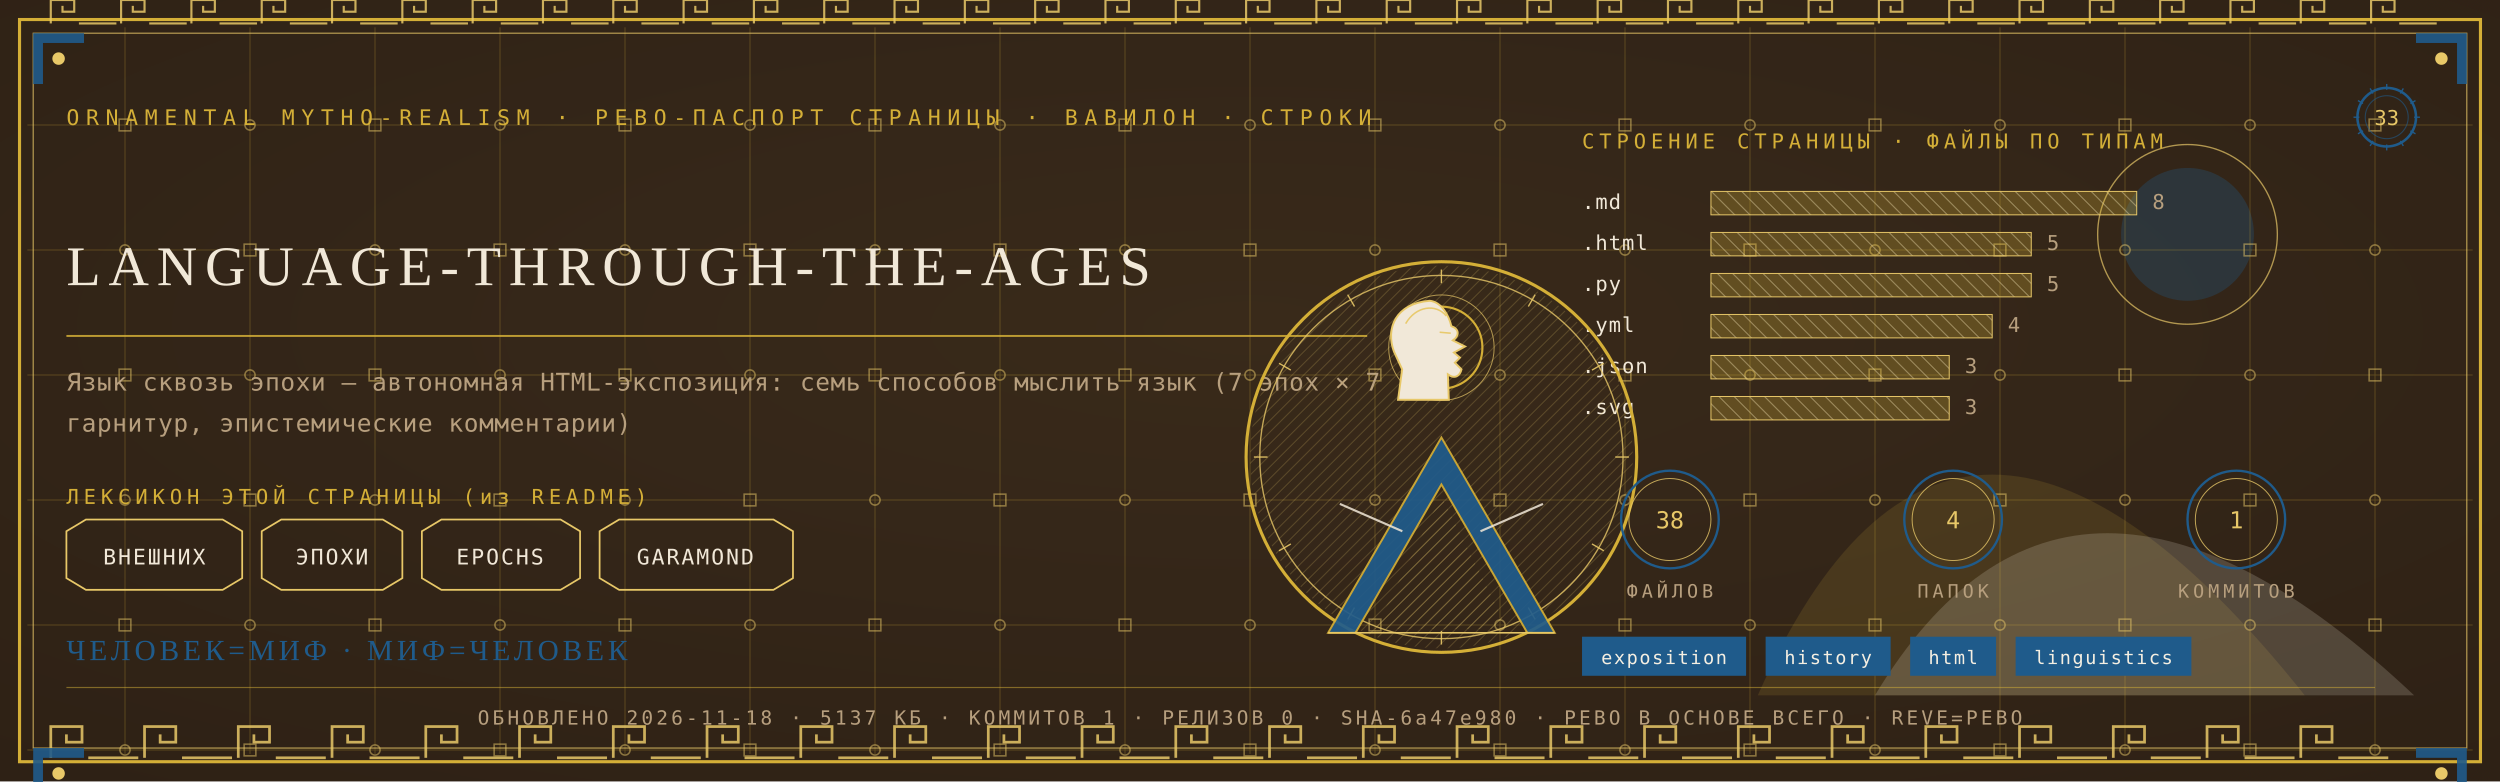
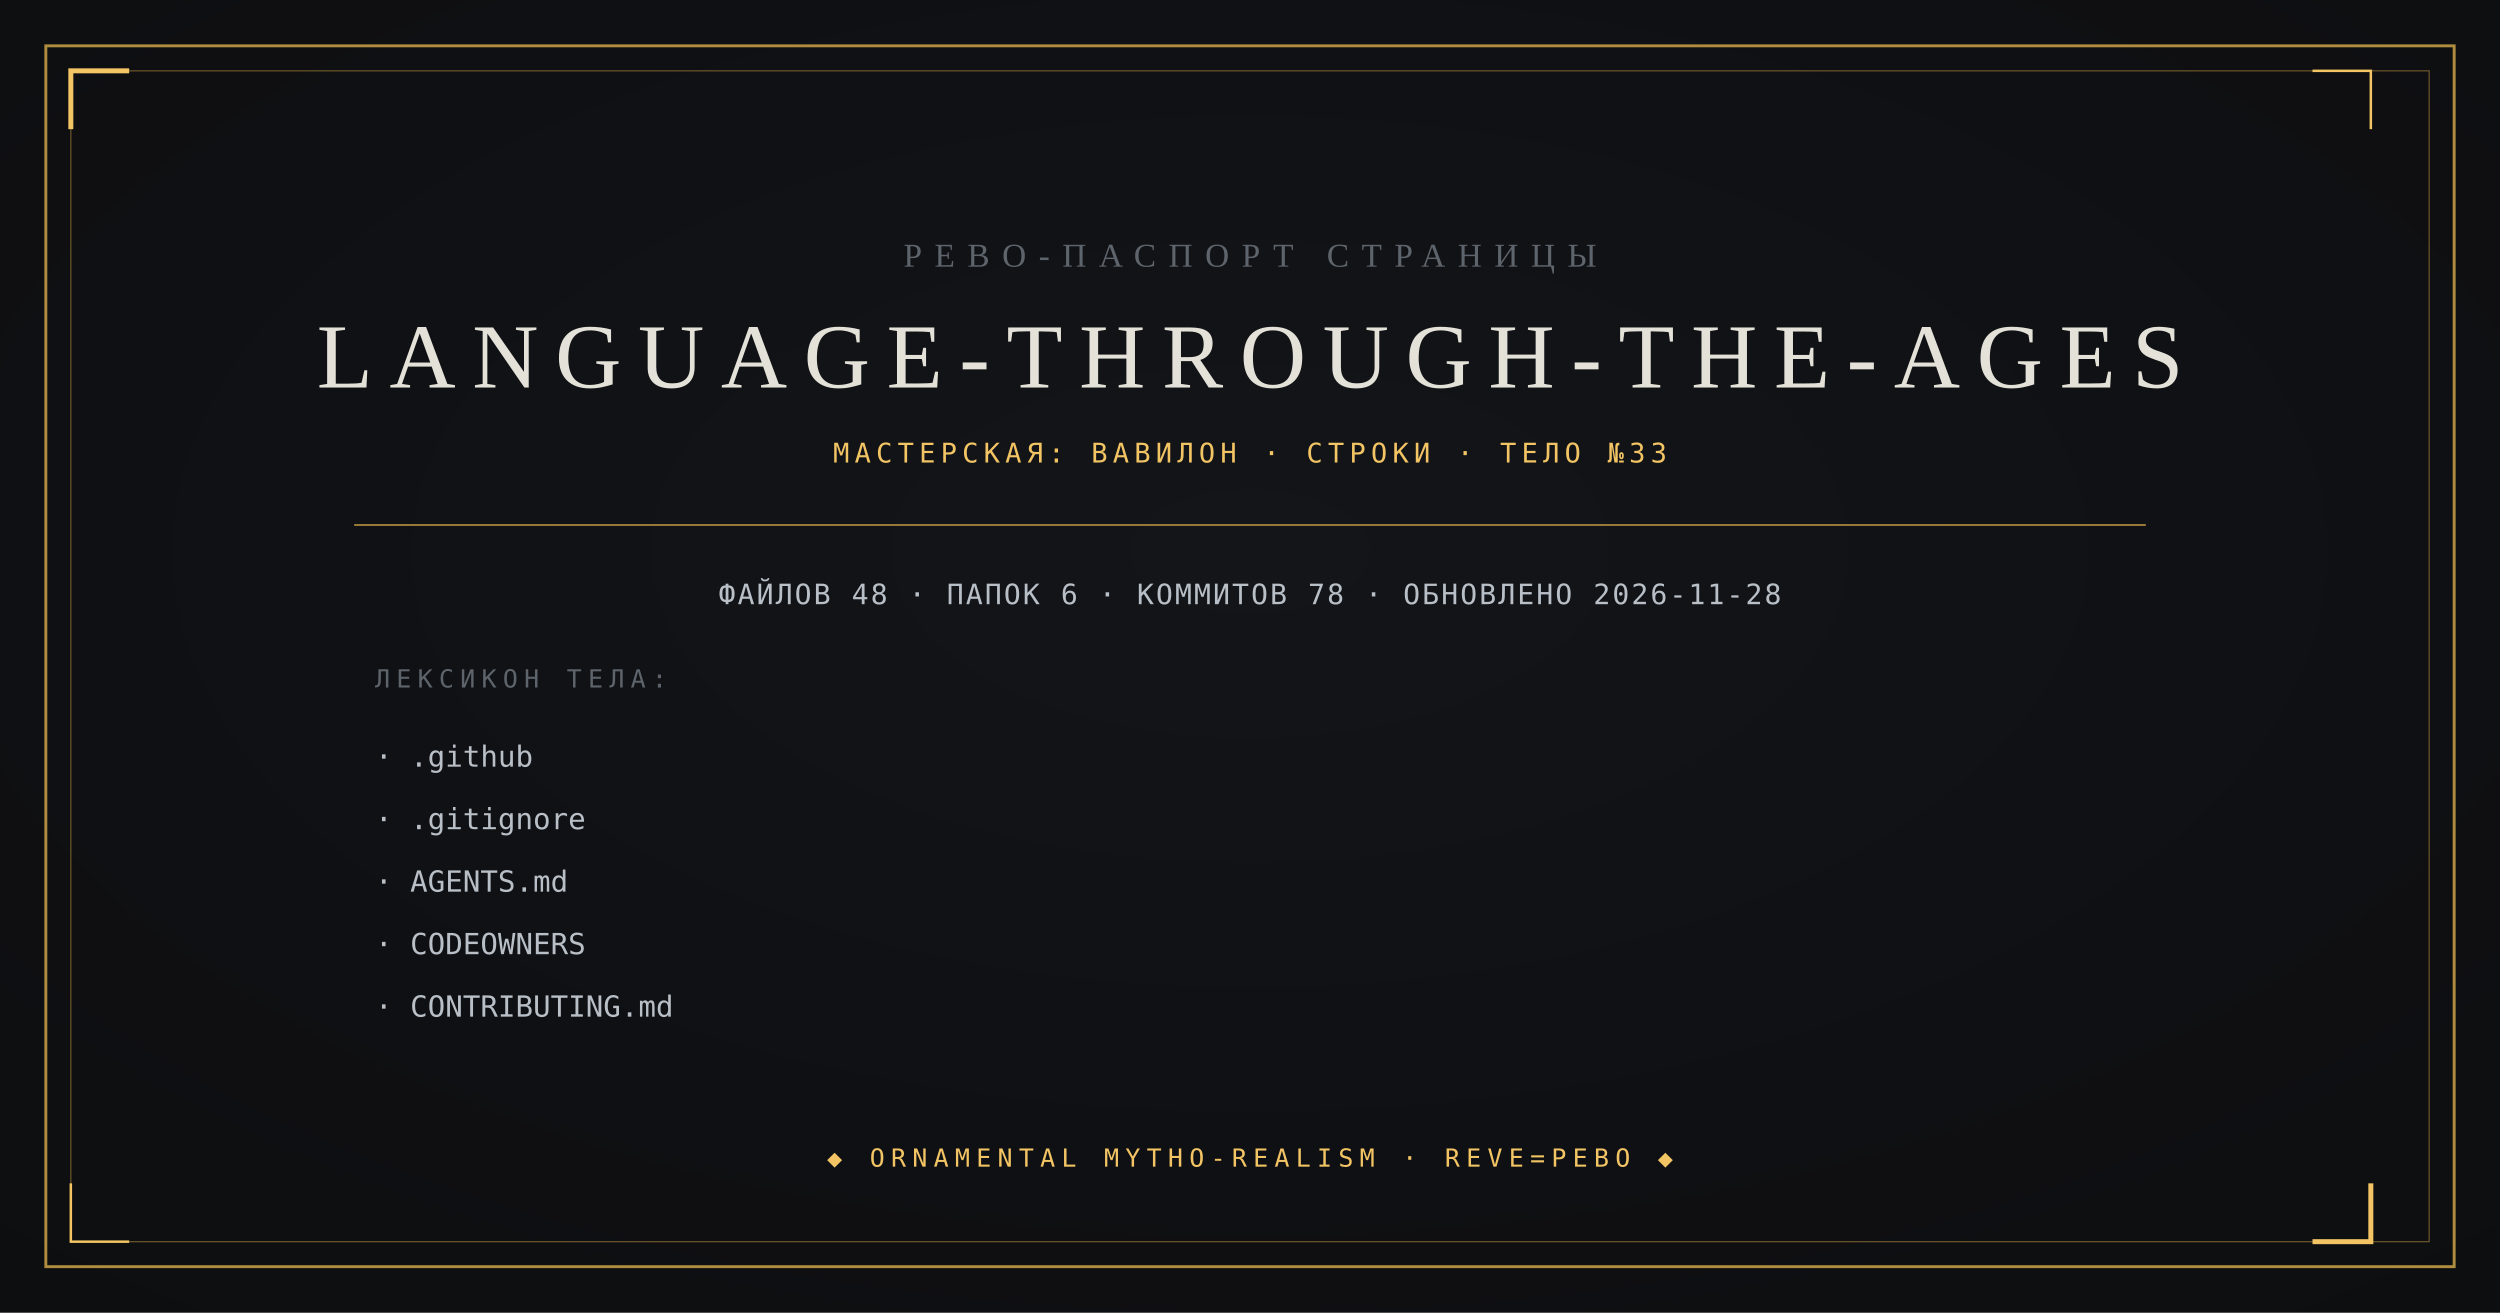
- <svg xmlns="http://www.w3.org/2000/svg" viewBox="0 0 1280 400" width="1280" height="400">
-   <defs>
-     <radialGradient id="rp33" cx="0.5" cy="0.42" r="1.1">
-       <stop offset="0" stop-color="#3A2A1B" />
-       <stop offset="1" stop-color="#2A1D12" />
-     </radialGradient>
-     <pattern id="hatchm" width="4.2" height="4.2" patternUnits="userSpaceOnUse" patternTransform="rotate(45)">
-       <rect width="4.2" height="4.2" fill="none" />
-       <line x1="0" y1="0" x2="0" y2="4.2" stroke="#E8C868" stroke-width="0.5" />
-     </pattern>
-     <pattern id="hatchv" width="5.5" height="5.5" patternUnits="userSpaceOnUse" patternTransform="rotate(-45)">
-       <rect width="5.5" height="5.5" fill="none" />
-       <line x1="0" y1="0" x2="0" y2="5.5" stroke="#F1E8D8" stroke-width="0.5" />
-     </pattern>
-   </defs>
-   <rect width="1280" height="400" fill="#2A1D12" />
-   <rect width="1280" height="400" fill="url(#rp33)" opacity="0.94" />
-   <path d="M 900 356 Q 1000 130 1180 356 Z" fill="#D4AF37" opacity="0.14" />
-   <path d="M 960 356 Q 1060 190 1236 356 Z" fill="#F1E8D8" opacity="0.18" />
-   <circle cx="1120" cy="120" r="34" fill="#1F5B8B" opacity="0.30" />
-   <circle cx="1120" cy="120" r="46" fill="none" stroke="#E8C868" stroke-width="0.7" opacity="0.7" />
-   <g stroke="#D4AF37" stroke-width="0.45" opacity="0.30">
-     <line x1="64" y1="14" x2="64" y2="386" />
-     <line x1="128" y1="14" x2="128" y2="386" />
-     <line x1="192" y1="14" x2="192" y2="386" />
-     <line x1="256" y1="14" x2="256" y2="386" />
-     <line x1="320" y1="14" x2="320" y2="386" />
-     <line x1="384" y1="14" x2="384" y2="386" />
-     <line x1="448" y1="14" x2="448" y2="386" />
-     <line x1="512" y1="14" x2="512" y2="386" />
-     <line x1="576" y1="14" x2="576" y2="386" />
-     <line x1="640" y1="14" x2="640" y2="386" />
-     <line x1="704" y1="14" x2="704" y2="386" />
-     <line x1="768" y1="14" x2="768" y2="386" />
-     <line x1="832" y1="14" x2="832" y2="386" />
-     <line x1="896" y1="14" x2="896" y2="386" />
-     <line x1="960" y1="14" x2="960" y2="386" />
-     <line x1="1024" y1="14" x2="1024" y2="386" />
-     <line x1="1088" y1="14" x2="1088" y2="386" />
-     <line x1="1152" y1="14" x2="1152" y2="386" />
-     <line x1="1216" y1="14" x2="1216" y2="386" />
-     <line x1="14" y1="64" x2="1266" y2="64" />
-     <line x1="14" y1="128" x2="1266" y2="128" />
-     <line x1="14" y1="192" x2="1266" y2="192" />
-     <line x1="14" y1="256" x2="1266" y2="256" />
-     <line x1="14" y1="320" x2="1266" y2="320" />
-     <line x1="14" y1="384" x2="1266" y2="384" />
-   </g>
-   <g fill="none" stroke="#E8C868" stroke-width="0.8" opacity="0.5">
-     <rect x="61" y="61" width="6" height="6" />
-     <circle cx="64" cy="128" r="2.6" />
-     <rect x="61" y="189" width="6" height="6" />
-     <circle cx="64" cy="256" r="2.6" />
-     <rect x="61" y="317" width="6" height="6" />
-     <circle cx="64" cy="384" r="2.6" />
-     <circle cx="128" cy="64" r="2.6" />
-     <rect x="125" y="125" width="6" height="6" />
-     <circle cx="128" cy="192" r="2.6" />
-     <rect x="125" y="253" width="6" height="6" />
-     <circle cx="128" cy="320" r="2.6" />
-     <rect x="125" y="381" width="6" height="6" />
-     <rect x="189" y="61" width="6" height="6" />
-     <circle cx="192" cy="128" r="2.6" />
-     <rect x="189" y="189" width="6" height="6" />
-     <circle cx="192" cy="256" r="2.6" />
-     <rect x="189" y="317" width="6" height="6" />
-     <circle cx="192" cy="384" r="2.6" />
-     <circle cx="256" cy="64" r="2.6" />
-     <rect x="253" y="125" width="6" height="6" />
-     <circle cx="256" cy="192" r="2.6" />
-     <rect x="253" y="253" width="6" height="6" />
-     <circle cx="256" cy="320" r="2.6" />
-     <rect x="253" y="381" width="6" height="6" />
-     <rect x="317" y="61" width="6" height="6" />
-     <circle cx="320" cy="128" r="2.6" />
-     <rect x="317" y="189" width="6" height="6" />
-     <circle cx="320" cy="256" r="2.6" />
-     <rect x="317" y="317" width="6" height="6" />
-     <circle cx="320" cy="384" r="2.6" />
-     <circle cx="384" cy="64" r="2.6" />
-     <rect x="381" y="125" width="6" height="6" />
-     <circle cx="384" cy="192" r="2.6" />
-     <rect x="381" y="253" width="6" height="6" />
-     <circle cx="384" cy="320" r="2.6" />
-     <rect x="381" y="381" width="6" height="6" />
-     <rect x="445" y="61" width="6" height="6" />
-     <circle cx="448" cy="128" r="2.6" />
-     <rect x="445" y="189" width="6" height="6" />
-     <circle cx="448" cy="256" r="2.6" />
-     <rect x="445" y="317" width="6" height="6" />
-     <circle cx="448" cy="384" r="2.6" />
-     <circle cx="512" cy="64" r="2.6" />
-     <rect x="509" y="125" width="6" height="6" />
-     <circle cx="512" cy="192" r="2.6" />
-     <rect x="509" y="253" width="6" height="6" />
-     <circle cx="512" cy="320" r="2.6" />
-     <rect x="509" y="381" width="6" height="6" />
-     <rect x="573" y="61" width="6" height="6" />
-     <circle cx="576" cy="128" r="2.6" />
-     <rect x="573" y="189" width="6" height="6" />
-     <circle cx="576" cy="256" r="2.6" />
-     <rect x="573" y="317" width="6" height="6" />
-     <circle cx="576" cy="384" r="2.6" />
-     <circle cx="640" cy="64" r="2.6" />
-     <rect x="637" y="125" width="6" height="6" />
-     <circle cx="640" cy="192" r="2.6" />
-     <rect x="637" y="253" width="6" height="6" />
-     <circle cx="640" cy="320" r="2.6" />
-     <rect x="637" y="381" width="6" height="6" />
-     <rect x="701" y="61" width="6" height="6" />
-     <circle cx="704" cy="128" r="2.6" />
-     <rect x="701" y="189" width="6" height="6" />
-     <circle cx="704" cy="256" r="2.6" />
-     <rect x="701" y="317" width="6" height="6" />
-     <circle cx="704" cy="384" r="2.6" />
-     <circle cx="768" cy="64" r="2.6" />
-     <rect x="765" y="125" width="6" height="6" />
-     <circle cx="768" cy="192" r="2.6" />
-     <rect x="765" y="253" width="6" height="6" />
-     <circle cx="768" cy="320" r="2.6" />
-     <rect x="765" y="381" width="6" height="6" />
-     <rect x="829" y="61" width="6" height="6" />
-     <circle cx="832" cy="128" r="2.6" />
-     <rect x="829" y="189" width="6" height="6" />
-     <circle cx="832" cy="256" r="2.6" />
-     <rect x="829" y="317" width="6" height="6" />
-     <circle cx="832" cy="384" r="2.6" />
-     <circle cx="896" cy="64" r="2.6" />
-     <rect x="893" y="125" width="6" height="6" />
-     <circle cx="896" cy="192" r="2.6" />
-     <rect x="893" y="253" width="6" height="6" />
-     <circle cx="896" cy="320" r="2.6" />
-     <rect x="893" y="381" width="6" height="6" />
-     <rect x="957" y="61" width="6" height="6" />
-     <circle cx="960" cy="128" r="2.6" />
-     <rect x="957" y="189" width="6" height="6" />
-     <circle cx="960" cy="256" r="2.6" />
-     <rect x="957" y="317" width="6" height="6" />
-     <circle cx="960" cy="384" r="2.6" />
-     <circle cx="1024" cy="64" r="2.6" />
-     <rect x="1021" y="125" width="6" height="6" />
-     <circle cx="1024" cy="192" r="2.6" />
-     <rect x="1021" y="253" width="6" height="6" />
-     <circle cx="1024" cy="320" r="2.6" />
-     <rect x="1021" y="381" width="6" height="6" />
-     <rect x="1085" y="61" width="6" height="6" />
-     <circle cx="1088" cy="128" r="2.6" />
-     <rect x="1085" y="189" width="6" height="6" />
-     <circle cx="1088" cy="256" r="2.6" />
-     <rect x="1085" y="317" width="6" height="6" />
-     <circle cx="1088" cy="384" r="2.6" />
-     <circle cx="1152" cy="64" r="2.6" />
-     <rect x="1149" y="125" width="6" height="6" />
-     <circle cx="1152" cy="192" r="2.6" />
-     <rect x="1149" y="253" width="6" height="6" />
-     <circle cx="1152" cy="320" r="2.6" />
-     <rect x="1149" y="381" width="6" height="6" />
-     <rect x="1213" y="61" width="6" height="6" />
-     <circle cx="1216" cy="128" r="2.6" />
-     <rect x="1213" y="189" width="6" height="6" />
-     <circle cx="1216" cy="256" r="2.6" />
-     <rect x="1213" y="317" width="6" height="6" />
-     <circle cx="1216" cy="384" r="2.6" />
-   </g>
-   <rect x="10" y="10" width="1260" height="380" fill="none" stroke="#D4AF37" stroke-width="1.6" />
-   <rect x="17" y="17" width="1246" height="366" fill="none" stroke="#E8C868" stroke-width="0.6" opacity="0.75" />
-   <g fill="none" stroke="#E8C868" stroke-width="1.4" opacity="0.85">
-     <path d="M 26 388 L 26 372 L 42 372 L 42 380.0 L 34.0 380.0 L 34.0 376.0" />
-     <line x1="45.2" y1="388" x2="70.8" y2="388" />
-     <path d="M 74 388 L 74 372 L 90 372 L 90 380.0 L 82.0 380.0 L 82.0 376.0" />
-     <line x1="93.2" y1="388" x2="118.8" y2="388" />
-     <path d="M 122 388 L 122 372 L 138 372 L 138 380.0 L 130.0 380.0 L 130.0 376.0" />
-     <line x1="141.2" y1="388" x2="166.8" y2="388" />
-     <path d="M 170 388 L 170 372 L 186 372 L 186 380.0 L 178.0 380.0 L 178.0 376.0" />
-     <line x1="189.2" y1="388" x2="214.8" y2="388" />
-     <path d="M 218 388 L 218 372 L 234 372 L 234 380.0 L 226.0 380.0 L 226.0 376.0" />
-     <line x1="237.2" y1="388" x2="262.8" y2="388" />
-     <path d="M 266 388 L 266 372 L 282 372 L 282 380.0 L 274.0 380.0 L 274.0 376.0" />
-     <line x1="285.2" y1="388" x2="310.8" y2="388" />
-     <path d="M 314 388 L 314 372 L 330 372 L 330 380.0 L 322.0 380.0 L 322.0 376.0" />
-     <line x1="333.2" y1="388" x2="358.8" y2="388" />
-     <path d="M 362 388 L 362 372 L 378 372 L 378 380.0 L 370.0 380.0 L 370.0 376.0" />
-     <line x1="381.2" y1="388" x2="406.8" y2="388" />
-     <path d="M 410 388 L 410 372 L 426 372 L 426 380.0 L 418.0 380.0 L 418.0 376.0" />
-     <line x1="429.2" y1="388" x2="454.8" y2="388" />
-     <path d="M 458 388 L 458 372 L 474 372 L 474 380.0 L 466.0 380.0 L 466.0 376.0" />
-     <line x1="477.2" y1="388" x2="502.8" y2="388" />
-     <path d="M 506 388 L 506 372 L 522 372 L 522 380.0 L 514.0 380.0 L 514.0 376.0" />
-     <line x1="525.2" y1="388" x2="550.8" y2="388" />
-     <path d="M 554 388 L 554 372 L 570 372 L 570 380.0 L 562.0 380.0 L 562.0 376.0" />
-     <line x1="573.2" y1="388" x2="598.8" y2="388" />
-     <path d="M 602 388 L 602 372 L 618 372 L 618 380.0 L 610.0 380.0 L 610.0 376.0" />
-     <line x1="621.2" y1="388" x2="646.8" y2="388" />
-     <path d="M 650 388 L 650 372 L 666 372 L 666 380.0 L 658.0 380.0 L 658.0 376.0" />
-     <line x1="669.2" y1="388" x2="694.8" y2="388" />
-     <path d="M 698 388 L 698 372 L 714 372 L 714 380.0 L 706.0 380.0 L 706.0 376.0" />
-     <line x1="717.2" y1="388" x2="742.8" y2="388" />
-     <path d="M 746 388 L 746 372 L 762 372 L 762 380.0 L 754.0 380.0 L 754.0 376.0" />
-     <line x1="765.2" y1="388" x2="790.8" y2="388" />
-     <path d="M 794 388 L 794 372 L 810 372 L 810 380.0 L 802.0 380.0 L 802.0 376.0" />
-     <line x1="813.2" y1="388" x2="838.8" y2="388" />
-     <path d="M 842 388 L 842 372 L 858 372 L 858 380.0 L 850.0 380.0 L 850.0 376.0" />
-     <line x1="861.2" y1="388" x2="886.8" y2="388" />
-     <path d="M 890 388 L 890 372 L 906 372 L 906 380.0 L 898.0 380.0 L 898.0 376.0" />
-     <line x1="909.2" y1="388" x2="934.8" y2="388" />
-     <path d="M 938 388 L 938 372 L 954 372 L 954 380.0 L 946.0 380.0 L 946.0 376.0" />
-     <line x1="957.2" y1="388" x2="982.8" y2="388" />
-     <path d="M 986 388 L 986 372 L 1002 372 L 1002 380.0 L 994.0 380.0 L 994.0 376.0" />
-     <line x1="1005.2" y1="388" x2="1030.8" y2="388" />
-     <path d="M 1034 388 L 1034 372 L 1050 372 L 1050 380.0 L 1042.0 380.0 L 1042.0 376.0" />
-     <line x1="1053.2" y1="388" x2="1078.8" y2="388" />
-     <path d="M 1082 388 L 1082 372 L 1098 372 L 1098 380.0 L 1090.0 380.0 L 1090.0 376.0" />
-     <line x1="1101.2" y1="388" x2="1126.8" y2="388" />
-     <path d="M 1130 388 L 1130 372 L 1146 372 L 1146 380.0 L 1138.0 380.0 L 1138.0 376.0" />
-     <line x1="1149.2" y1="388" x2="1174.8" y2="388" />
-     <path d="M 1178 388 L 1178 372 L 1194 372 L 1194 380.0 L 1186.0 380.0 L 1186.0 376.0" />
-     <line x1="1197.2" y1="388" x2="1222.8" y2="388" />
-   </g>
-   <g fill="none" stroke="#E8C868" stroke-width="1.1" opacity="0.85">
-     <path d="M 26 12 L 26 0 L 38 0 L 38 6.0 L 32.0 6.0 L 32.0 3.0" />
-     <line x1="40.4" y1="12" x2="59.6" y2="12" />
-     <path d="M 62 12 L 62 0 L 74 0 L 74 6.0 L 68.0 6.0 L 68.0 3.0" />
-     <line x1="76.4" y1="12" x2="95.6" y2="12" />
-     <path d="M 98 12 L 98 0 L 110 0 L 110 6.0 L 104.0 6.0 L 104.0 3.0" />
-     <line x1="112.4" y1="12" x2="131.6" y2="12" />
-     <path d="M 134 12 L 134 0 L 146 0 L 146 6.0 L 140.0 6.0 L 140.0 3.0" />
-     <line x1="148.4" y1="12" x2="167.6" y2="12" />
-     <path d="M 170 12 L 170 0 L 182 0 L 182 6.0 L 176.0 6.0 L 176.0 3.0" />
-     <line x1="184.4" y1="12" x2="203.6" y2="12" />
-     <path d="M 206 12 L 206 0 L 218 0 L 218 6.0 L 212.0 6.0 L 212.0 3.0" />
-     <line x1="220.4" y1="12" x2="239.6" y2="12" />
-     <path d="M 242 12 L 242 0 L 254 0 L 254 6.0 L 248.0 6.0 L 248.0 3.0" />
-     <line x1="256.4" y1="12" x2="275.6" y2="12" />
-     <path d="M 278 12 L 278 0 L 290 0 L 290 6.0 L 284.0 6.0 L 284.0 3.0" />
-     <line x1="292.4" y1="12" x2="311.6" y2="12" />
-     <path d="M 314 12 L 314 0 L 326 0 L 326 6.0 L 320.0 6.0 L 320.0 3.0" />
-     <line x1="328.4" y1="12" x2="347.6" y2="12" />
-     <path d="M 350 12 L 350 0 L 362 0 L 362 6.0 L 356.0 6.0 L 356.0 3.0" />
-     <line x1="364.4" y1="12" x2="383.6" y2="12" />
-     <path d="M 386 12 L 386 0 L 398 0 L 398 6.0 L 392.0 6.0 L 392.0 3.0" />
-     <line x1="400.4" y1="12" x2="419.6" y2="12" />
-     <path d="M 422 12 L 422 0 L 434 0 L 434 6.0 L 428.0 6.0 L 428.0 3.0" />
-     <line x1="436.4" y1="12" x2="455.6" y2="12" />
-     <path d="M 458 12 L 458 0 L 470 0 L 470 6.0 L 464.0 6.0 L 464.0 3.0" />
-     <line x1="472.4" y1="12" x2="491.6" y2="12" />
-     <path d="M 494 12 L 494 0 L 506 0 L 506 6.0 L 500.0 6.0 L 500.0 3.0" />
-     <line x1="508.4" y1="12" x2="527.6" y2="12" />
-     <path d="M 530 12 L 530 0 L 542 0 L 542 6.0 L 536.0 6.0 L 536.0 3.0" />
-     <line x1="544.4" y1="12" x2="563.6" y2="12" />
-     <path d="M 566 12 L 566 0 L 578 0 L 578 6.0 L 572.0 6.0 L 572.0 3.0" />
-     <line x1="580.4" y1="12" x2="599.6" y2="12" />
-     <path d="M 602 12 L 602 0 L 614 0 L 614 6.0 L 608.0 6.0 L 608.0 3.0" />
-     <line x1="616.4" y1="12" x2="635.6" y2="12" />
-     <path d="M 638 12 L 638 0 L 650 0 L 650 6.0 L 644.0 6.0 L 644.0 3.0" />
-     <line x1="652.4" y1="12" x2="671.6" y2="12" />
-     <path d="M 674 12 L 674 0 L 686 0 L 686 6.0 L 680.0 6.0 L 680.0 3.0" />
-     <line x1="688.4" y1="12" x2="707.6" y2="12" />
-     <path d="M 710 12 L 710 0 L 722 0 L 722 6.0 L 716.0 6.0 L 716.0 3.0" />
-     <line x1="724.4" y1="12" x2="743.6" y2="12" />
-     <path d="M 746 12 L 746 0 L 758 0 L 758 6.0 L 752.0 6.0 L 752.0 3.0" />
-     <line x1="760.4" y1="12" x2="779.6" y2="12" />
-     <path d="M 782 12 L 782 0 L 794 0 L 794 6.0 L 788.0 6.0 L 788.0 3.0" />
-     <line x1="796.4" y1="12" x2="815.6" y2="12" />
-     <path d="M 818 12 L 818 0 L 830 0 L 830 6.0 L 824.0 6.0 L 824.0 3.0" />
-     <line x1="832.4" y1="12" x2="851.6" y2="12" />
-     <path d="M 854 12 L 854 0 L 866 0 L 866 6.0 L 860.0 6.0 L 860.0 3.0" />
-     <line x1="868.4" y1="12" x2="887.6" y2="12" />
-     <path d="M 890 12 L 890 0 L 902 0 L 902 6.0 L 896.0 6.0 L 896.0 3.0" />
-     <line x1="904.4" y1="12" x2="923.6" y2="12" />
-     <path d="M 926 12 L 926 0 L 938 0 L 938 6.0 L 932.0 6.0 L 932.0 3.0" />
-     <line x1="940.4" y1="12" x2="959.6" y2="12" />
-     <path d="M 962 12 L 962 0 L 974 0 L 974 6.0 L 968.0 6.0 L 968.0 3.0" />
-     <line x1="976.4" y1="12" x2="995.6" y2="12" />
-     <path d="M 998 12 L 998 0 L 1010 0 L 1010 6.0 L 1004.0 6.0 L 1004.0 3.0" />
-     <line x1="1012.4" y1="12" x2="1031.6" y2="12" />
-     <path d="M 1034 12 L 1034 0 L 1046 0 L 1046 6.0 L 1040.0 6.0 L 1040.0 3.0" />
-     <line x1="1048.4" y1="12" x2="1067.6" y2="12" />
-     <path d="M 1070 12 L 1070 0 L 1082 0 L 1082 6.0 L 1076.0 6.0 L 1076.0 3.0" />
-     <line x1="1084.4" y1="12" x2="1103.6" y2="12" />
-     <path d="M 1106 12 L 1106 0 L 1118 0 L 1118 6.0 L 1112.0 6.0 L 1112.0 3.0" />
-     <line x1="1120.4" y1="12" x2="1139.6" y2="12" />
-     <path d="M 1142 12 L 1142 0 L 1154 0 L 1154 6.0 L 1148.0 6.0 L 1148.0 3.0" />
-     <line x1="1156.4" y1="12" x2="1175.6" y2="12" />
-     <path d="M 1178 12 L 1178 0 L 1190 0 L 1190 6.0 L 1184.0 6.0 L 1184.0 3.0" />
-     <line x1="1192.4" y1="12" x2="1211.6" y2="12" />
-     <path d="M 1214 12 L 1214 0 L 1226 0 L 1226 6.0 L 1220.0 6.0 L 1220.0 3.0" />
-     <line x1="1228.4" y1="12" x2="1247.6" y2="12" />
-   </g>
-   <g transform="translate(17,17) scale(1,1)">
-     <path d="M 0 0 L 26 0 L 26 5 L 5 5 L 5 26 L 0 26 Z" fill="#1F5B8B" opacity="0.9" />
-     <circle cx="13" cy="13" r="3.2" fill="#E8C868" />
-   </g>
-   <g transform="translate(1263,17) scale(-1,1)">
-     <path d="M 0 0 L 26 0 L 26 5 L 5 5 L 5 26 L 0 26 Z" fill="#1F5B8B" opacity="0.9" />
-     <circle cx="13" cy="13" r="3.2" fill="#E8C868" />
-   </g>
-   <g transform="translate(17,383) scale(1,1)">
-     <path d="M 0 0 L 26 0 L 26 5 L 5 5 L 5 26 L 0 26 Z" fill="#1F5B8B" opacity="0.9" />
-     <circle cx="13" cy="13" r="3.2" fill="#E8C868" />
-   </g>
-   <g transform="translate(1263,383) scale(-1,1)">
-     <path d="M 0 0 L 26 0 L 26 5 L 5 5 L 5 26 L 0 26 Z" fill="#1F5B8B" opacity="0.9" />
-     <circle cx="13" cy="13" r="3.2" fill="#E8C868" />
-   </g>
-   <text x="34" y="64" font-family="'Cascadia Mono', ui-monospace, Consolas, monospace" font-size="11" fill="#D4AF37" letter-spacing="3.4">ORNAMENTAL MYTHO-REALISM · РЕВО-ПАСПОРТ СТРАНИЦЫ · ВАВИЛОН · СТРОКИ</text>
-   <g transform="translate(1222,60)">
-     <circle r="15" fill="none" stroke="#1F5B8B" stroke-width="1.3" />
-     <circle r="11" fill="none" stroke="#1F5B8B" stroke-width="0.55" opacity="0.6" />
-     <text y="4" text-anchor="middle" font-family="'Cascadia Mono', ui-monospace, Consolas, monospace" font-size="10.5" fill="#E8C868">33</text>
-     <g stroke="#1F5B8B" stroke-width="0.7">
-       <line x1="0" y1="-17" x2="0" y2="-14" transform="rotate(0)" />
-       <line x1="0" y1="-17" x2="0" y2="-14" transform="rotate(30)" />
-       <line x1="0" y1="-17" x2="0" y2="-14" transform="rotate(60)" />
-       <line x1="0" y1="-17" x2="0" y2="-14" transform="rotate(90)" />
-       <line x1="0" y1="-17" x2="0" y2="-14" transform="rotate(120)" />
-       <line x1="0" y1="-17" x2="0" y2="-14" transform="rotate(150)" />
-       <line x1="0" y1="-17" x2="0" y2="-14" transform="rotate(180)" />
-       <line x1="0" y1="-17" x2="0" y2="-14" transform="rotate(210)" />
-       <line x1="0" y1="-17" x2="0" y2="-14" transform="rotate(240)" />
-       <line x1="0" y1="-17" x2="0" y2="-14" transform="rotate(270)" />
-       <line x1="0" y1="-17" x2="0" y2="-14" transform="rotate(300)" />
-       <line x1="0" y1="-17" x2="0" y2="-14" transform="rotate(330)" />
-     </g>
-   </g>
-   <text x="34" y="146" font-family="Georgia, 'Times New Roman', serif" font-size="28.7" fill="#F1E8D8" letter-spacing="4">LANGUAGE-THROUGH-THE-AGES</text>
-   <line x1="34" y1="172" x2="700" y2="172" stroke="#D4AF37" stroke-width="1" opacity="0.85" />
-   <text x="34" y="200" font-family="'Cascadia Mono', ui-monospace, Consolas, monospace" font-size="12.5" fill="#B79F7E" letter-spacing="0.3">Язык сквозь эпохи — автономная HTML-экспозиция: семь способов мыслить язык (7 эпох × 7</text>
-   <text x="34" y="221" font-family="'Cascadia Mono', ui-monospace, Consolas, monospace" font-size="12.5" fill="#B79F7E" letter-spacing="0.3">гарнитур, эпистемические комментарии)</text>
-   <text x="34" y="258" font-family="'Cascadia Mono', ui-monospace, Consolas, monospace" font-size="10.5" fill="#D4AF37" letter-spacing="2.5">ЛЕКСИКОН ЭТОЙ СТРАНИЦЫ (из README)</text>
-   <path d="M 34 272 L 44 266 L 114 266 L 124 272 L 124 296 L 114 302 L 44 302 L 34 296 Z" fill="none" stroke="#E8C868" stroke-width="0.9" />
-   <text x="79" y="289" text-anchor="middle" font-family="'Cascadia Mono', ui-monospace, Consolas, monospace" font-size="11" fill="#F1E8D8" letter-spacing="1">ВНЕШНИХ</text>
-   <path d="M 134 272 L 144 266 L 196 266 L 206 272 L 206 296 L 196 302 L 144 302 L 134 296 Z" fill="none" stroke="#E8C868" stroke-width="0.9" />
-   <text x="170" y="289" text-anchor="middle" font-family="'Cascadia Mono', ui-monospace, Consolas, monospace" font-size="11" fill="#F1E8D8" letter-spacing="1">ЭПОХИ</text>
-   <path d="M 216 272 L 226 266 L 287 266 L 297 272 L 297 296 L 287 302 L 226 302 L 216 296 Z" fill="none" stroke="#E8C868" stroke-width="0.9" />
-   <text x="256" y="289" text-anchor="middle" font-family="'Cascadia Mono', ui-monospace, Consolas, monospace" font-size="11" fill="#F1E8D8" letter-spacing="1">EPOCHS</text>
-   <path d="M 307 272 L 317 266 L 396 266 L 406 272 L 406 296 L 396 302 L 317 302 L 307 296 Z" fill="none" stroke="#E8C868" stroke-width="0.9" />
-   <text x="356" y="289" text-anchor="middle" font-family="'Cascadia Mono', ui-monospace, Consolas, monospace" font-size="11" fill="#F1E8D8" letter-spacing="1">GARAMOND</text>
-   <text x="810" y="76" font-family="'Cascadia Mono', ui-monospace, Consolas, monospace" font-size="10.5" fill="#D4AF37" letter-spacing="2.5">СТРОЕНИЕ СТРАНИЦЫ · ФАЙЛЫ ПО ТИПАМ</text>
-   <text x="810" y="107" font-family="'Cascadia Mono', ui-monospace, Consolas, monospace" font-size="10.5" fill="#F1E8D8" letter-spacing="0.5">.md</text>
-   <rect x="876" y="98" width="218" height="12" fill="url(#hatchv)" opacity="0.9" />
-   <rect x="876" y="98" width="218" height="12" fill="#D4AF37" opacity="0.28" />
-   <rect x="876" y="98" width="218" height="12" fill="none" stroke="#E8C868" stroke-width="0.5" />
-   <text x="1102" y="107" font-family="'Cascadia Mono', ui-monospace, Consolas, monospace" font-size="10.5" fill="#B79F7E">8</text>
-   <text x="810" y="128" font-family="'Cascadia Mono', ui-monospace, Consolas, monospace" font-size="10.5" fill="#F1E8D8" letter-spacing="0.5">.html</text>
-   <rect x="876" y="119" width="164" height="12" fill="url(#hatchv)" opacity="0.9" />
-   <rect x="876" y="119" width="164" height="12" fill="#D4AF37" opacity="0.28" />
-   <rect x="876" y="119" width="164" height="12" fill="none" stroke="#E8C868" stroke-width="0.5" />
-   <text x="1048" y="128" font-family="'Cascadia Mono', ui-monospace, Consolas, monospace" font-size="10.5" fill="#B79F7E">5</text>
-   <text x="810" y="149" font-family="'Cascadia Mono', ui-monospace, Consolas, monospace" font-size="10.5" fill="#F1E8D8" letter-spacing="0.5">.py</text>
-   <rect x="876" y="140" width="164" height="12" fill="url(#hatchv)" opacity="0.9" />
-   <rect x="876" y="140" width="164" height="12" fill="#D4AF37" opacity="0.28" />
-   <rect x="876" y="140" width="164" height="12" fill="none" stroke="#E8C868" stroke-width="0.5" />
-   <text x="1048" y="149" font-family="'Cascadia Mono', ui-monospace, Consolas, monospace" font-size="10.5" fill="#B79F7E">5</text>
-   <text x="810" y="170" font-family="'Cascadia Mono', ui-monospace, Consolas, monospace" font-size="10.5" fill="#F1E8D8" letter-spacing="0.5">.yml</text>
-   <rect x="876" y="161" width="144" height="12" fill="url(#hatchv)" opacity="0.9" />
-   <rect x="876" y="161" width="144" height="12" fill="#D4AF37" opacity="0.28" />
-   <rect x="876" y="161" width="144" height="12" fill="none" stroke="#E8C868" stroke-width="0.5" />
-   <text x="1028" y="170" font-family="'Cascadia Mono', ui-monospace, Consolas, monospace" font-size="10.5" fill="#B79F7E">4</text>
-   <text x="810" y="191" font-family="'Cascadia Mono', ui-monospace, Consolas, monospace" font-size="10.5" fill="#F1E8D8" letter-spacing="0.5">.json</text>
-   <rect x="876" y="182" width="122" height="12" fill="url(#hatchv)" opacity="0.9" />
-   <rect x="876" y="182" width="122" height="12" fill="#D4AF37" opacity="0.28" />
-   <rect x="876" y="182" width="122" height="12" fill="none" stroke="#E8C868" stroke-width="0.5" />
-   <text x="1006" y="191" font-family="'Cascadia Mono', ui-monospace, Consolas, monospace" font-size="10.5" fill="#B79F7E">3</text>
-   <text x="810" y="212" font-family="'Cascadia Mono', ui-monospace, Consolas, monospace" font-size="10.5" fill="#F1E8D8" letter-spacing="0.5">.svg</text>
-   <rect x="876" y="203" width="122" height="12" fill="url(#hatchv)" opacity="0.9" />
-   <rect x="876" y="203" width="122" height="12" fill="#D4AF37" opacity="0.28" />
-   <rect x="876" y="203" width="122" height="12" fill="none" stroke="#E8C868" stroke-width="0.5" />
-   <text x="1006" y="212" font-family="'Cascadia Mono', ui-monospace, Consolas, monospace" font-size="10.5" fill="#B79F7E">3</text>
-   <g transform="translate(738,234)">
-     <circle r="100" fill="none" stroke="#D4AF37" stroke-width="1.6" />
-     <circle r="93" fill="none" stroke="#E8C868" stroke-width="0.7" opacity="0.8" />
-     <circle r="98" fill="url(#hatchm)" opacity="0.4" />
-     <g stroke="#E8C868" stroke-width="0.7" opacity="0.9">
-       <line x1="0" y1="-96" x2="0" y2="-89" transform="rotate(0)" />
-       <line x1="0" y1="-96" x2="0" y2="-89" transform="rotate(30)" />
-       <line x1="0" y1="-96" x2="0" y2="-89" transform="rotate(60)" />
-       <line x1="0" y1="-96" x2="0" y2="-89" transform="rotate(90)" />
-       <line x1="0" y1="-96" x2="0" y2="-89" transform="rotate(120)" />
-       <line x1="0" y1="-96" x2="0" y2="-89" transform="rotate(150)" />
-       <line x1="0" y1="-96" x2="0" y2="-89" transform="rotate(180)" />
-       <line x1="0" y1="-96" x2="0" y2="-89" transform="rotate(210)" />
-       <line x1="0" y1="-96" x2="0" y2="-89" transform="rotate(240)" />
-       <line x1="0" y1="-96" x2="0" y2="-89" transform="rotate(270)" />
-       <line x1="0" y1="-96" x2="0" y2="-89" transform="rotate(300)" />
-       <line x1="0" y1="-96" x2="0" y2="-89" transform="rotate(330)" />
-     </g>
-     <circle cy="-56" r="21" fill="none" stroke="#D4AF37" stroke-width="1.1" />
-     <circle cy="-56" r="27" fill="none" stroke="#E8C868" stroke-width="0.5" opacity="0.7" />
-     <path d="M -6.0 -80.0 C -23.5 -78.7 -28.7 -65.7 -24.3 -54.0 L -20.1 -44.9 L -22.2 -29.3 L 3.8 -29.3 L 3.3 -42.3 C 6.9 -39.7 9.5 -41.5 10.3 -44.9 L 6.9 -48.3 L 9.5 -50.9 L 6.4 -53.5 L 12.1 -56.6 L 5.9 -59.7 C 9.5 -62.3 9.0 -65.7 5.1 -67.0 C 3.8 -72.7 -0.1 -79.5 -6.0 -80.0 Z" fill="#F1E8D8" stroke="#E8C868" stroke-width="1.0" />
-     <g fill="none" stroke="#E8C868" stroke-width="0.8" opacity="0.95">
-       <path d="M -18.3 -68.3 C -13.1 -77.4 -2.7 -78.7 2.5 -72.2" />
-       <path d="M -0.9 -63.9 L 4.8 -63.4" />
-     </g>
-     <path d="M -58.0 90.0 L 0 -10.0 L 58.0 90.0 L 44.0 90.0 L 0 14.0 L -44.0 90.0 Z" fill="#1F5B8B" opacity="0.92" stroke="#D4AF37" stroke-width="1.0" />
-     <path d="M -34.0 88.0 L 0 20.0 L 34.0 88.0" fill="url(#hatchm)" opacity="0.5" stroke="none" />
-     <path d="M -58.0 90.0 L 58.0 90.0" fill="none" stroke="#E8C868" stroke-width="0.8" />
-     <path d="M -52.0 24.0 L -20.0 38.0" fill="none" stroke="#F1E8D8" stroke-width="1.1" opacity="0.85" />
-     <path d="M 52.0 24.0 L 20.0 38.0" fill="none" stroke="#F1E8D8" stroke-width="1.1" opacity="0.85" />
-   </g>
-   <g transform="translate(855,266)">
-     <circle r="25" fill="none" stroke="#1F5B8B" stroke-width="1.2" />
-     <circle r="21" fill="none" stroke="#E8C868" stroke-width="0.5" opacity="0.8" />
-     <text y="4.5" text-anchor="middle" font-family="'Cascadia Mono', ui-monospace, Consolas, monospace" font-size="12" fill="#E8C868">38</text>
-     <text y="40" text-anchor="middle" font-family="'Cascadia Mono', ui-monospace, Consolas, monospace" font-size="9.5" fill="#B79F7E" letter-spacing="2">ФАЙЛОВ</text>
-   </g>
-   <g transform="translate(1000,266)">
-     <circle r="25" fill="none" stroke="#1F5B8B" stroke-width="1.2" />
-     <circle r="21" fill="none" stroke="#E8C868" stroke-width="0.5" opacity="0.8" />
-     <text y="4.5" text-anchor="middle" font-family="'Cascadia Mono', ui-monospace, Consolas, monospace" font-size="12" fill="#E8C868">4</text>
-     <text y="40" text-anchor="middle" font-family="'Cascadia Mono', ui-monospace, Consolas, monospace" font-size="9.5" fill="#B79F7E" letter-spacing="2">ПАПОК</text>
-   </g>
-   <g transform="translate(1145,266)">
-     <circle r="25" fill="none" stroke="#1F5B8B" stroke-width="1.2" />
-     <circle r="21" fill="none" stroke="#E8C868" stroke-width="0.5" opacity="0.8" />
-     <text y="4.5" text-anchor="middle" font-family="'Cascadia Mono', ui-monospace, Consolas, monospace" font-size="12" fill="#E8C868">1</text>
-     <text y="40" text-anchor="middle" font-family="'Cascadia Mono', ui-monospace, Consolas, monospace" font-size="9.5" fill="#B79F7E" letter-spacing="2">КОММИТОВ</text>
-   </g>
-   <rect x="810" y="326" rx="0" width="84" height="20" fill="#1F5B8B" />
-   <text x="852" y="340" text-anchor="middle" font-family="'Cascadia Mono', ui-monospace, Consolas, monospace" font-size="9.5" fill="#F5EFE2" letter-spacing="0.8">exposition</text>
-   <rect x="904" y="326" rx="0" width="64" height="20" fill="#1F5B8B" />
-   <text x="936" y="340" text-anchor="middle" font-family="'Cascadia Mono', ui-monospace, Consolas, monospace" font-size="9.5" fill="#F5EFE2" letter-spacing="0.8">history</text>
-   <rect x="978" y="326" rx="0" width="44" height="20" fill="#1F5B8B" />
-   <text x="1000" y="340" text-anchor="middle" font-family="'Cascadia Mono', ui-monospace, Consolas, monospace" font-size="9.5" fill="#F5EFE2" letter-spacing="0.8">html</text>
-   <rect x="1032" y="326" rx="0" width="90" height="20" fill="#1F5B8B" />
-   <text x="1077" y="340" text-anchor="middle" font-family="'Cascadia Mono', ui-monospace, Consolas, monospace" font-size="9.5" fill="#F5EFE2" letter-spacing="0.8">linguistics</text>
-   <text x="34" y="338" font-family="Georgia, 'Times New Roman', serif" font-size="15" fill="#1F5B8B" letter-spacing="2">ЧЕЛОВЕК=МИФ · МИФ=ЧЕЛОВЕК</text>
-   <line x1="34" y1="352" x2="1216" y2="352" stroke="#D4AF37" stroke-width="0.6" opacity="0.5" />
-   <text x="640" y="371" text-anchor="middle" font-family="'Cascadia Mono', ui-monospace, Consolas, monospace" font-size="10" fill="#B79F7E" letter-spacing="1.6">ОБНОВЛЕНО 2026-11-18 · 5137 КБ · КОММИТОВ 1 · РЕЛИЗОВ 0 · SHA-6a47e980 · РЕВО В ОСНОВЕ ВСЕГО · REVE=РЕВО</text>
+ <svg xmlns="http://www.w3.org/2000/svg" viewBox="0 0 1200 630" width="1200" height="630">
+   <rect width="1200" height="630" fill="#0B0C0E" />
+   <radialGradient id="v" cx="0.5" cy="0.42" r="0.95">
+     <stop offset="0" stop-color="#14161A" />
+     <stop offset="1" stop-color="#0B0C0E" />
+   </radialGradient>
+   <rect width="1200" height="630" fill="url(#v)" opacity="0.9" />
+   <rect x="22" y="22" width="1156" height="586" fill="none" stroke="#B08D3E" stroke-width="1.4" />
+   <rect x="34" y="34" width="1132" height="562" fill="none" stroke="#B08D3E" stroke-width="0.6" opacity="0.55" />
+   <path d="M 34 62 L 34 34 L 62 34" fill="none" stroke="#F2C464" stroke-width="2.4" />
+   <path d="M 1138 568 L 1138 596 L 1110 596" fill="none" stroke="#F2C464" stroke-width="2.4" />
+   <path d="M 1138 62 L 1138 34 L 1110 34" fill="none" stroke="#F2C464" stroke-width="1.2" />
+   <path d="M 62 596 L 34 596 L 34 568" fill="none" stroke="#F2C464" stroke-width="1.2" />
+   <text x="600" y="128" text-anchor="middle" font-family="Georgia, 'Times New Roman', serif" font-size="16" fill="#5E646C" letter-spacing="6">РЕВО-ПАСПОРТ СТРАНИЦЫ</text>
+   <text x="600" y="186" text-anchor="middle" font-family="Georgia, 'Times New Roman', serif" font-size="44" fill="#E4E2D8" letter-spacing="8">LANGUAGE-THROUGH-THE-AGES</text>
+   <text x="600" y="222" text-anchor="middle" font-family="ui-monospace, Consolas, monospace" font-size="13" fill="#F2C464" letter-spacing="2.5">МАСТЕРСКАЯ: ВАВИЛОН · СТРОКИ · ТЕЛО №33</text>
+   <line x1="170" y1="252" x2="1030" y2="252" stroke="#B08D3E" stroke-width="0.8" />
+   <text x="600" y="290" text-anchor="middle" font-family="ui-monospace, Consolas, monospace" font-size="13.5" fill="#B9BFC7" letter-spacing="1">ФАЙЛОВ 48 · ПАПОК 6 · КОММИТОВ 78 · ОБНОВЛЕНО 2026-11-28</text>
+   <text x="180" y="330" font-family="ui-monospace, Consolas, monospace" font-size="12" fill="#5E646C" letter-spacing="3">ЛЕКСИКОН ТЕЛА:</text>
+   <text x="180" y="368" font-family="ui-monospace, Consolas, monospace" font-size="14" fill="#B9BFC7">· .github</text>
+   <text x="180" y="398" font-family="ui-monospace, Consolas, monospace" font-size="14" fill="#B9BFC7">· .gitignore</text>
+   <text x="180" y="428" font-family="ui-monospace, Consolas, monospace" font-size="14" fill="#B9BFC7">· AGENTS.md</text>
+   <text x="180" y="458" font-family="ui-monospace, Consolas, monospace" font-size="14" fill="#B9BFC7">· CODEOWNERS</text>
+   <text x="180" y="488" font-family="ui-monospace, Consolas, monospace" font-size="14" fill="#B9BFC7">· CONTRIBUTING.md</text>
+   <text x="600" y="560" text-anchor="middle" font-family="ui-monospace, Consolas, monospace" font-size="12" fill="#F2C464" letter-spacing="3">◆ ORNAMENTAL MYTHO-REALISM · REVE=РЕВО ◆</text>
</svg>
